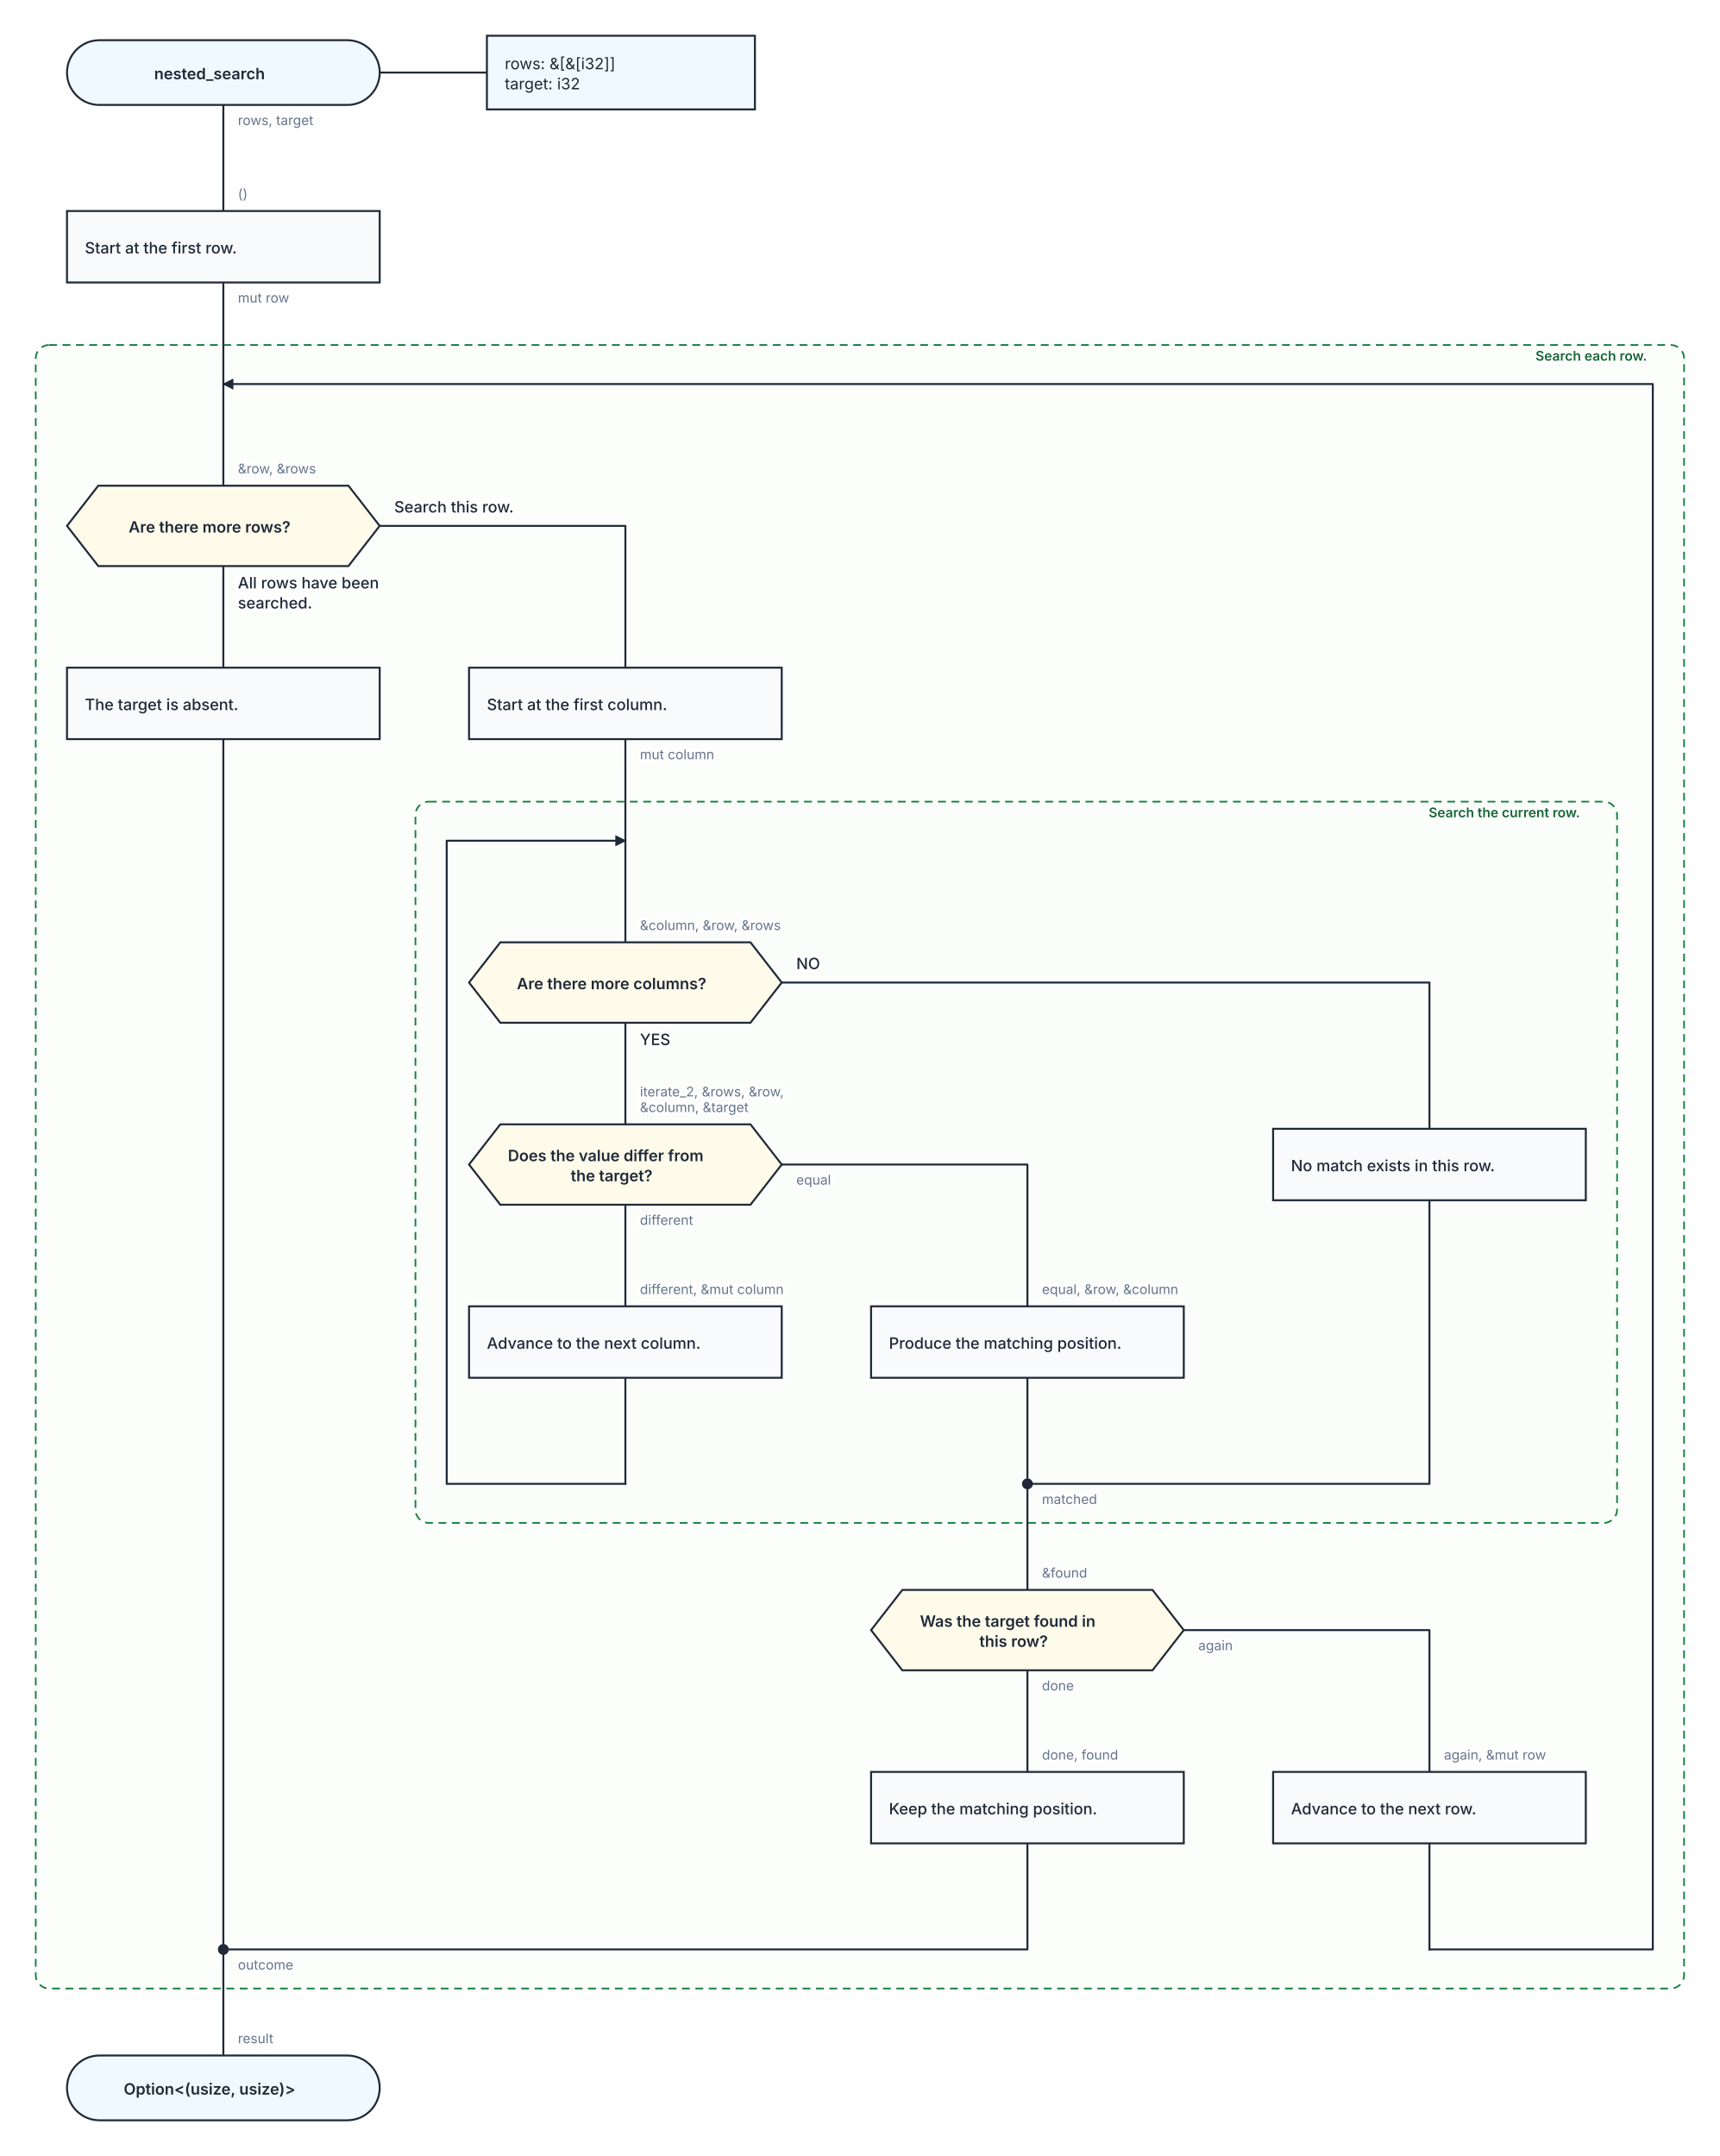
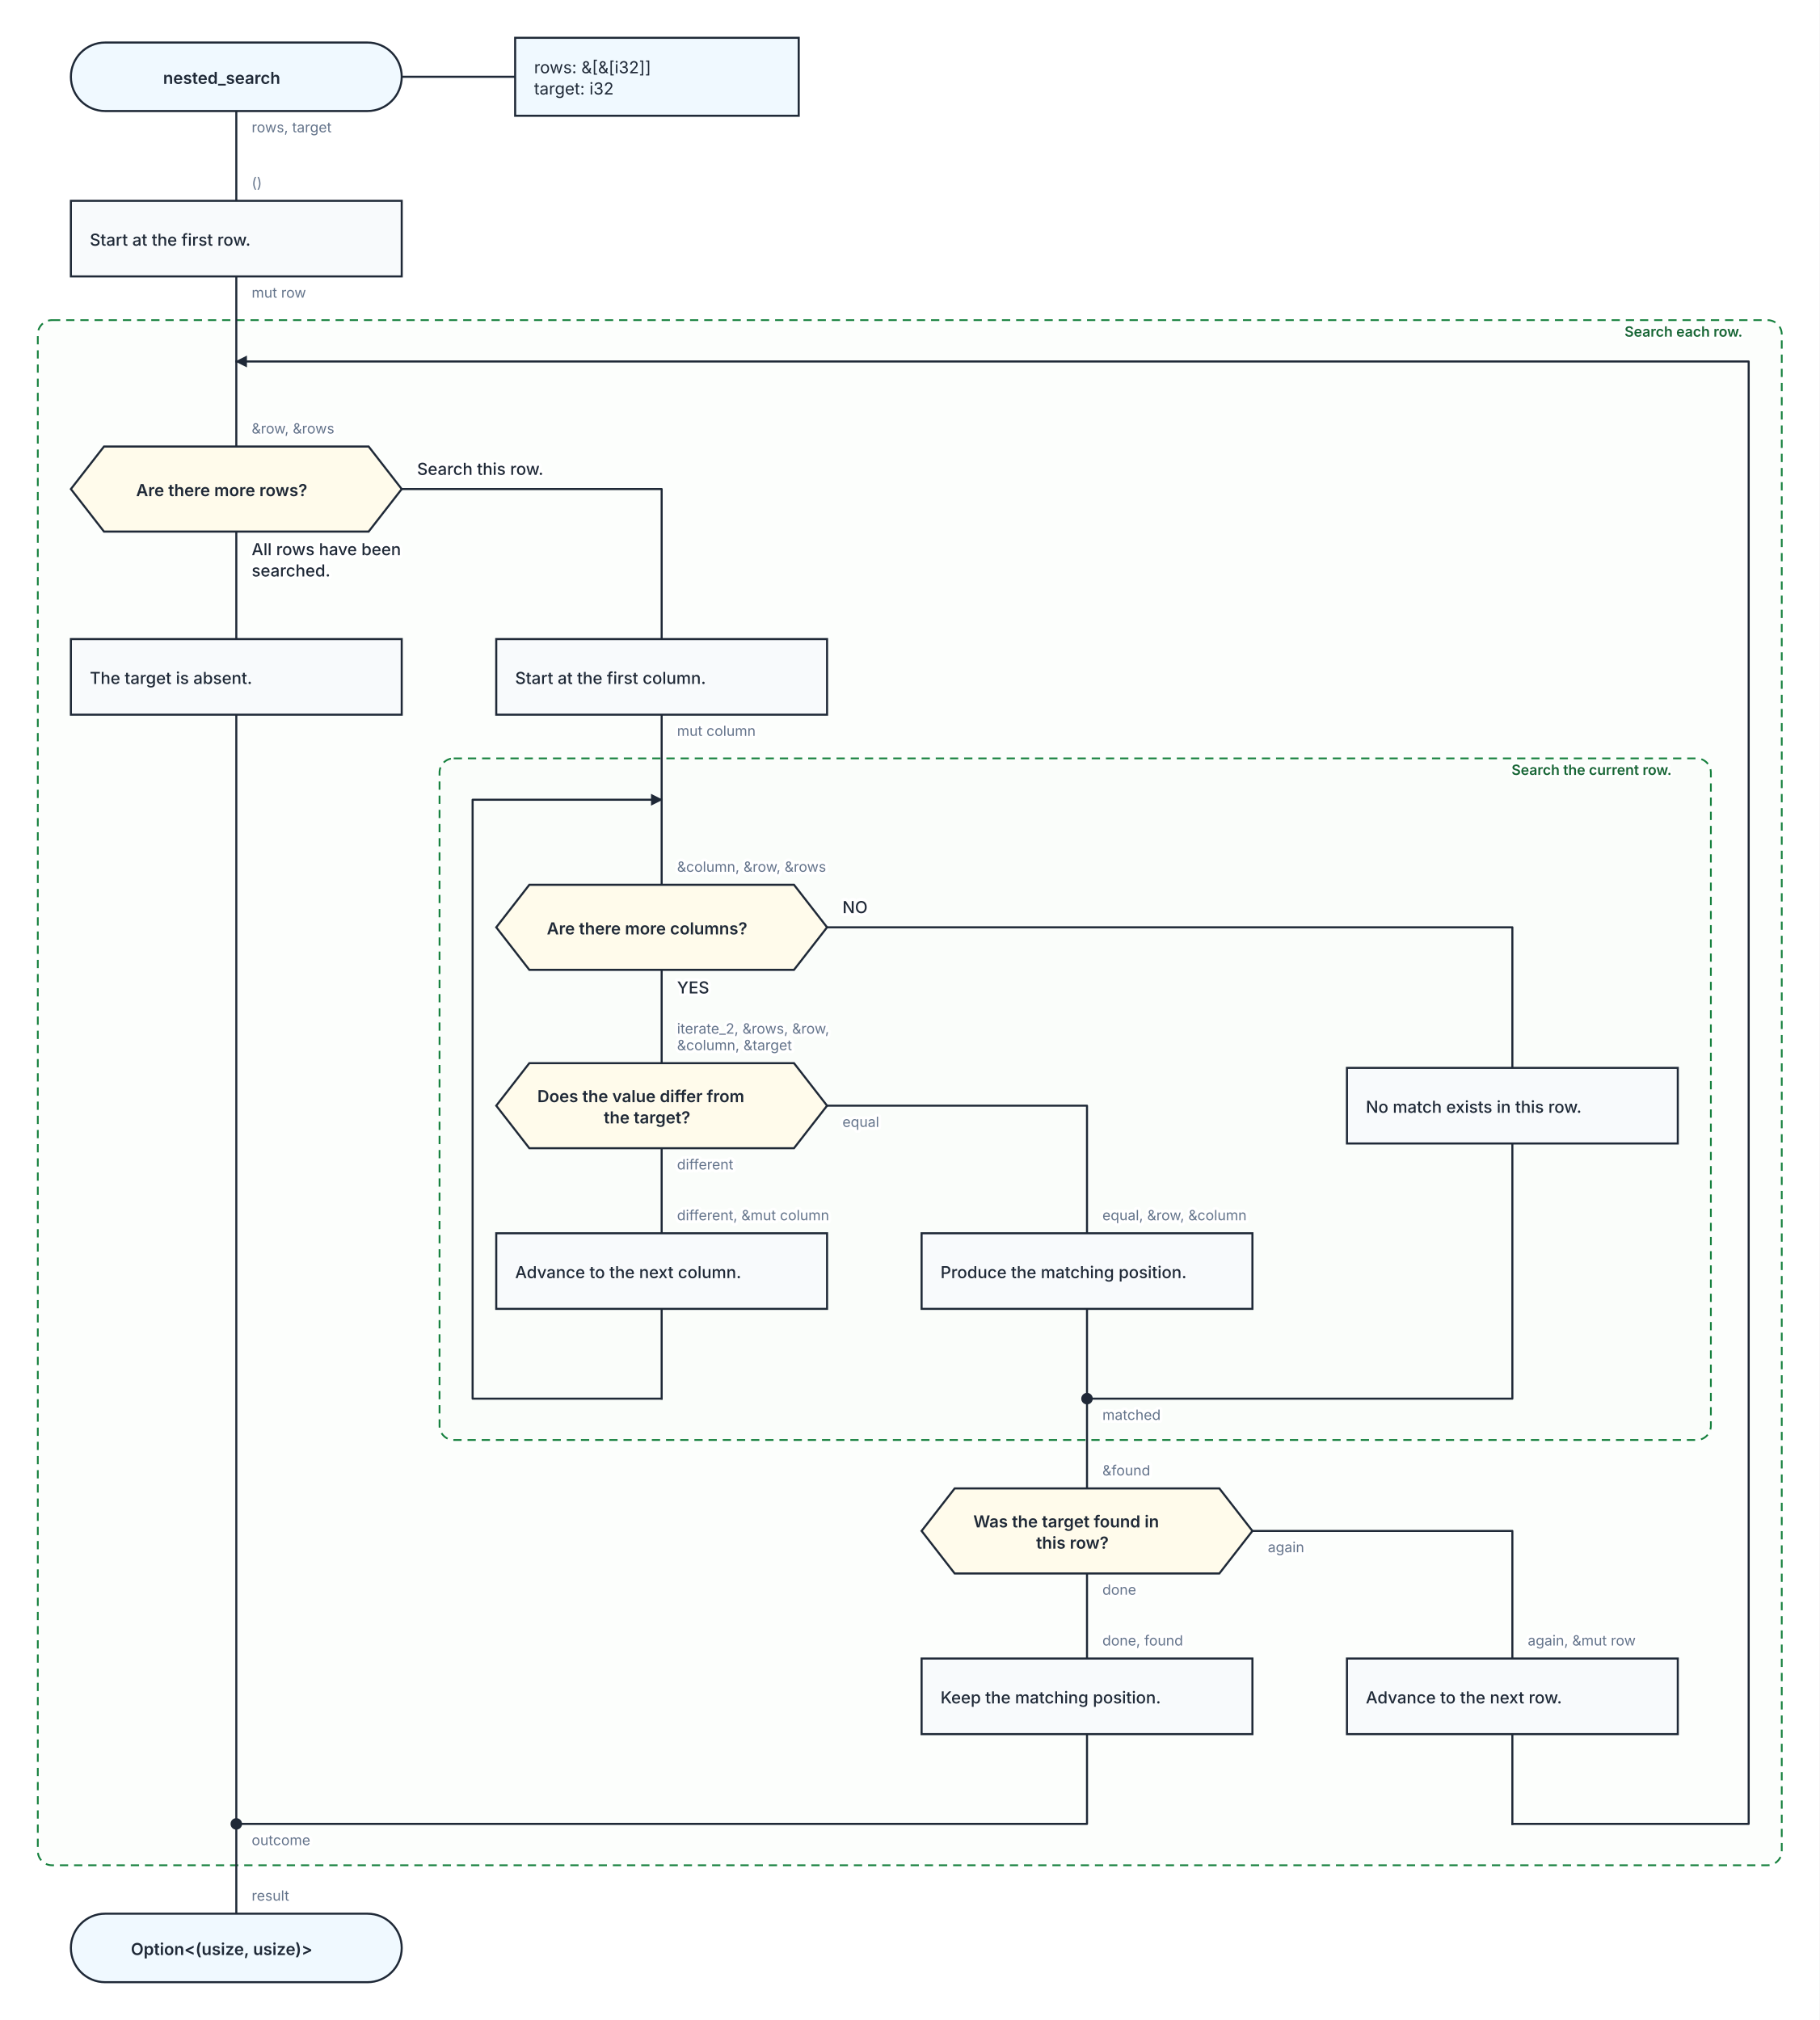
- <svg xmlns="http://www.w3.org/2000/svg" width="1540" height="1931" viewBox="0 0 1540 1931" role="img" aria-labelledby="kaalang-title" aria-describedby="kaalang-description">
+ <svg xmlns="http://www.w3.org/2000/svg" width="1540" height="1710" viewBox="0 0 1540 1710" role="img" aria-labelledby="kaalang-title" aria-describedby="kaalang-description">
  <defs>
    <style>
      svg { color: #1f2937; font-family: Inter, ui-sans-serif, system-ui, -apple-system, BlinkMacSystemFont, "Segoe UI", sans-serif; text-rendering: optimizeLegibility; }
      .connection { fill: none; stroke: currentColor; stroke-width: 1.75; stroke-linecap: square; stroke-linejoin: round; }
      .connection-label { fill: #64748b; font-size: 12px; font-weight: 400; paint-order: stroke; stroke: #ffffff; stroke-width: 5px; stroke-linejoin: round; text-anchor: start; }
      .branch-label { fill: currentColor; font-weight: 500; }
      .parameter-link { fill: none; stroke: currentColor; stroke-width: 1.75; }
      .node-shape { fill: #ffffff; stroke: currentColor; stroke-width: 1.75; }
      .start .node-shape, .end .node-shape, .parameter-panel .node-shape { fill: #f0f9ff; }
      .action .node-shape, .call .node-shape { fill: #f8fafc; }
      .call-bars { fill: none; stroke: currentColor; stroke-width: 1.75; }
      .loop .node-shape { fill: #f0fdf4; stroke-width: 2; }
      .loop-marker { fill: #15803d; font-size: 20px; font-weight: 700; text-anchor: middle; }
      .question .node-shape { fill: #fffbeb; }
      .select .node-shape, .case .node-shape { fill: #f5f3ff; }
      .label { fill: currentColor; font-size: 14px; text-anchor: middle; }
      .start .label, .question .label, .select .label, .case .label, .end .label { font-weight: 600; }
      .action .label, .call .label, .loop .label { font-weight: 500; text-anchor: start; }
      .parameter-panel .label { font-weight: 400; text-anchor: start; }
      .cycle-boundary { fill: #f0fdf433; stroke: #15803d; stroke-width: 1.5; stroke-dasharray: 7 5; }
      .cycle-caption { fill: #166534; font-size: 12px; font-weight: 600; paint-order: stroke; stroke: #ffffff; stroke-width: 4px; }
    </style>
  </defs>
  <rect width="100%" height="100%" fill="#ffffff" />
  <g class="cycle-regions">
    <g>
-       <rect class="cycle-boundary" x="32" y="309" width="1476" height="1472" rx="12" />
-       <text class="cycle-caption" x="1496" y="323" text-anchor="end" xml:space="preserve">
+       <rect class="cycle-boundary" x="32" y="271" width="1476" height="1308" rx="12" />
+       <text class="cycle-caption" x="1496" y="285" text-anchor="end" xml:space="preserve">
        <tspan x="1496" dy="0">Search each row.</tspan>
      </text>
    </g>
    <g>
-       <rect class="cycle-boundary" x="372" y="718" width="1076" height="646" rx="12" />
-       <text class="cycle-caption" x="1436" y="732" text-anchor="end" xml:space="preserve">
+       <rect class="cycle-boundary" x="372" y="642" width="1076" height="577" rx="12" />
+       <text class="cycle-caption" x="1436" y="656" text-anchor="end" xml:space="preserve">
        <tspan x="1436" dy="0">Search the current row.</tspan>
      </text>
    </g>
  </g>
  <g class="connections">
    <defs>
      <marker id="loop-arrow" markerWidth="10" markerHeight="10" refX="9" refY="5" orient="auto" markerUnits="userSpaceOnUse">
        <path d="M 0 0 L 10 5 L 0 10 Z" fill="currentColor" />
      </marker>
    </defs>
-     <path class="connection" d="       M 200 94 L 200 189       M 200 253 L 200 344       M 200 507 L 200 598       M 340 471 L 560 471 L 560 598       M 200 662 L 200 1746       M 560 662 L 560 753       M 560 916 L 560 1007       M 700 880 L 1280 880 L 1280 1011       M 1280 1075 L 1280 1329 L 920 1329       M 560 1079 L 560 1170       M 700 1043 L 920 1043 L 920 1170       M 560 1234 L 560 1329       M 920 1234 L 920 1329       M 920 1496 L 920 1587       M 1060 1460 L 1280 1460 L 1280 1587       M 920 1651 L 920 1746 L 200 1746       M 1280 1651 L 1280 1746       M 200 1746 L 200 1841       M 920 1329 L 920 1424       M 200 344 L 200 435       M 560 753 L 560 844     " />
-     <path class="connection" d="       M 560 1329 L 400 1329 L 400 753 L 560 753     " marker-end="url(#loop-arrow)" />
-     <path class="connection" d="       M 1280 1746 L 1480 1746 L 1480 344 L 200 344     " marker-end="url(#loop-arrow)" />
-     <text class="connection-label" x="213" y="1764" xml:space="preserve">
+     <path class="connection" d="       M 200 94 L 200 170       M 200 234 L 200 306       M 200 450 L 200 541       M 340 414 L 560 414 L 560 541       M 200 605 L 200 1544       M 560 605 L 560 677       M 560 821 L 560 900       M 700 785 L 1280 785 L 1280 904       M 1280 968 L 1280 1184 L 920 1184       M 560 972 L 560 1044       M 700 936 L 920 936 L 920 1044       M 560 1108 L 560 1184       M 920 1108 L 920 1184       M 920 1332 L 920 1404       M 1060 1296 L 1280 1296 L 1280 1404       M 920 1468 L 920 1544 L 200 1544       M 1280 1468 L 1280 1544       M 200 1544 L 200 1620       M 920 1184 L 920 1260       M 200 306 L 200 378       M 560 677 L 560 749     " />
+     <path class="connection" d="       M 560 1184 L 400 1184 L 400 677 L 560 677     " marker-end="url(#loop-arrow)" />
+     <path class="connection" d="       M 1280 1544 L 1480 1544 L 1480 306 L 200 306     " marker-end="url(#loop-arrow)" />
+     <text class="connection-label" x="213" y="1562" xml:space="preserve">
      <tspan x="213" dy="0">outcome</tspan>
    </text>
-     <text class="connection-label" x="933" y="1347" xml:space="preserve">
+     <text class="connection-label" x="933" y="1202" xml:space="preserve">
      <tspan x="933" dy="0">matched</tspan>
    </text>
    <text class="connection-label" x="213" y="112" xml:space="preserve">
      <tspan x="213" dy="0">rows, target</tspan>
    </text>
-     <text class="connection-label" x="213" y="271" xml:space="preserve">
+     <text class="connection-label" x="213" y="252" xml:space="preserve">
      <tspan x="213" dy="0">mut row</tspan>
    </text>
-     <text class="connection-label branch-label" style="font-size: 14px" x="213" y="527" xml:space="preserve">
+     <text class="connection-label branch-label" style="font-size: 14px" x="213" y="470" xml:space="preserve">
      <tspan x="213" dy="0">All rows have been </tspan>
      <tspan x="213" dy="18">searched.</tspan>
    </text>
-     <text class="connection-label branch-label" style="font-size: 14px" x="353" y="459" xml:space="preserve">
+     <text class="connection-label branch-label" style="font-size: 14px" x="353" y="402" xml:space="preserve">
      <tspan x="353" dy="0">Search this row.</tspan>
    </text>
-     <text class="connection-label" x="573" y="680" xml:space="preserve">
+     <text class="connection-label" x="573" y="623" xml:space="preserve">
      <tspan x="573" dy="0">mut column</tspan>
    </text>
-     <text class="connection-label branch-label" style="font-size: 14px" x="573" y="936" xml:space="preserve">
+     <text class="connection-label branch-label" style="font-size: 14px" x="573" y="841" xml:space="preserve">
      <tspan x="573" dy="0">YES</tspan>
    </text>
-     <text class="connection-label branch-label" style="font-size: 14px" x="713" y="868" xml:space="preserve">
+     <text class="connection-label branch-label" style="font-size: 14px" x="713" y="773" xml:space="preserve">
      <tspan x="713" dy="0">NO</tspan>
    </text>
-     <text class="connection-label" x="573" y="1097" xml:space="preserve">
+     <text class="connection-label" x="573" y="990" xml:space="preserve">
      <tspan x="573" dy="0">different</tspan>
    </text>
-     <text class="connection-label" x="713" y="1061" xml:space="preserve">
+     <text class="connection-label" x="713" y="954" xml:space="preserve">
      <tspan x="713" dy="0">equal</tspan>
    </text>
-     <text class="connection-label" x="933" y="1514" xml:space="preserve">
+     <text class="connection-label" x="933" y="1350" xml:space="preserve">
      <tspan x="933" dy="0">done</tspan>
    </text>
-     <text class="connection-label" x="1073" y="1478" xml:space="preserve">
+     <text class="connection-label" x="1073" y="1314" xml:space="preserve">
      <tspan x="1073" dy="0">again</tspan>
    </text>
-     <text class="connection-label" x="213" y="178" xml:space="preserve">
+     <text class="connection-label" x="213" y="159" xml:space="preserve">
      <tspan x="213" dy="0">()</tspan>
    </text>
-     <text class="connection-label" x="213" y="424" xml:space="preserve">
+     <text class="connection-label" x="213" y="367" xml:space="preserve">
      <tspan x="213" dy="0">&amp;row, &amp;rows</tspan>
    </text>
-     <text class="connection-label" x="573" y="833" xml:space="preserve">
+     <text class="connection-label" x="573" y="738" xml:space="preserve">
      <tspan x="573" dy="0">&amp;column, &amp;row, &amp;rows</tspan>
    </text>
-     <text class="connection-label" x="573" y="982" xml:space="preserve">
+     <text class="connection-label" x="573" y="875" xml:space="preserve">
      <tspan x="573" dy="0">iterate_2, &amp;rows, &amp;row, </tspan>
      <tspan x="573" dy="14">&amp;column, &amp;target</tspan>
    </text>
-     <text class="connection-label" x="573" y="1159" xml:space="preserve">
+     <text class="connection-label" x="573" y="1033" xml:space="preserve">
      <tspan x="573" dy="0">different, &amp;mut column</tspan>
    </text>
-     <text class="connection-label" x="933" y="1159" xml:space="preserve">
+     <text class="connection-label" x="933" y="1033" xml:space="preserve">
      <tspan x="933" dy="0">equal, &amp;row, &amp;column</tspan>
    </text>
-     <text class="connection-label" x="933" y="1413" xml:space="preserve">
+     <text class="connection-label" x="933" y="1249" xml:space="preserve">
      <tspan x="933" dy="0">&amp;found</tspan>
    </text>
-     <text class="connection-label" x="933" y="1576" xml:space="preserve">
+     <text class="connection-label" x="933" y="1393" xml:space="preserve">
      <tspan x="933" dy="0">done, found</tspan>
    </text>
-     <text class="connection-label" x="1293" y="1576" xml:space="preserve">
+     <text class="connection-label" x="1293" y="1393" xml:space="preserve">
      <tspan x="1293" dy="0">again, &amp;mut row</tspan>
    </text>
-     <text class="connection-label" x="213" y="1830" xml:space="preserve">
+     <text class="connection-label" x="213" y="1609" xml:space="preserve">
      <tspan x="213" dy="0">result</tspan>
    </text>
  </g>
  <g class="nodes">
    <path class="parameter-link" d="M 340 65 L 436 65" />
    <g class="parameter-panel" transform="translate(556 65)">
      <rect class="node-shape" x="-120" y="-33" width="240" height="66" />
      <text class="label" x="-104" y="-3" xml:space="preserve">
        <tspan x="-104" dy="0">rows: &amp;[&amp;[i32]]</tspan>
        <tspan x="-104" dy="18">target: i32</tspan>
      </text>
    </g>
-     <g class="node merge" transform="translate(200 1746)">
+     <g class="node merge" transform="translate(200 1544)">
      <circle class="node-shape" r="4" style="fill: currentColor" />
    </g>
-     <g class="node merge" transform="translate(920 1329)">
+     <g class="node merge" transform="translate(920 1184)">
      <circle class="node-shape" r="4" style="fill: currentColor" />
    </g>
    <g class="node start" transform="translate(200 65)">
      <rect class="node-shape" x="-140" y="-29" width="280" height="58" rx="29" />
      <text class="label" y="6" xml:space="preserve">
        <tspan x="0" dy="0">nested_search</tspan>
      </text>
    </g>
-     <g class="node action" transform="translate(200 221)">
+     <g class="node action" transform="translate(200 202)">
      <rect class="node-shape" x="-140" y="-32" width="280" height="64" />
      <text class="label" y="6" xml:space="preserve">
        <tspan x="-124" dy="0">Start at the first row.</tspan>
      </text>
    </g>
-     <g class="node question" transform="translate(200 471)">
+     <g class="node question" transform="translate(200 414)">
      <polygon class="node-shape" points="-112,-36 112,-36 140,0 112,36 -112,36 -140,0" />
      <text class="label" y="6" xml:space="preserve">
        <tspan x="0" dy="0">Are there more rows?</tspan>
      </text>
    </g>
-     <g class="node action" transform="translate(200 630)">
+     <g class="node action" transform="translate(200 573)">
      <rect class="node-shape" x="-140" y="-32" width="280" height="64" />
      <text class="label" y="6" xml:space="preserve">
        <tspan x="-124" dy="0">The target is absent.</tspan>
      </text>
    </g>
-     <g class="node action" transform="translate(560 630)">
+     <g class="node action" transform="translate(560 573)">
      <rect class="node-shape" x="-140" y="-32" width="280" height="64" />
      <text class="label" y="6" xml:space="preserve">
        <tspan x="-124" dy="0">Start at the first column.</tspan>
      </text>
    </g>
-     <g class="node question" transform="translate(560 880)">
+     <g class="node question" transform="translate(560 785)">
      <polygon class="node-shape" points="-112,-36 112,-36 140,0 112,36 -112,36 -140,0" />
      <text class="label" y="6" xml:space="preserve">
        <tspan x="0" dy="0">Are there more columns?</tspan>
      </text>
    </g>
-     <g class="node action" transform="translate(1280 1043)">
+     <g class="node action" transform="translate(1280 936)">
      <rect class="node-shape" x="-140" y="-32" width="280" height="64" />
      <text class="label" y="6" xml:space="preserve">
        <tspan x="-124" dy="0">No match exists in this row.</tspan>
      </text>
    </g>
-     <g class="node question" transform="translate(560 1043)">
+     <g class="node question" transform="translate(560 936)">
      <polygon class="node-shape" points="-112,-36 112,-36 140,0 112,36 -112,36 -140,0" />
      <text class="label" y="-3" xml:space="preserve">
        <tspan x="0" dy="0">Does the value differ from </tspan>
        <tspan x="0" dy="18">the target?</tspan>
      </text>
    </g>
-     <g class="node action" transform="translate(560 1202)">
+     <g class="node action" transform="translate(560 1076)">
      <rect class="node-shape" x="-140" y="-32" width="280" height="64" />
      <text class="label" y="6" xml:space="preserve">
        <tspan x="-124" dy="0">Advance to the next column.</tspan>
      </text>
    </g>
-     <g class="node action" transform="translate(920 1202)">
+     <g class="node action" transform="translate(920 1076)">
      <rect class="node-shape" x="-140" y="-32" width="280" height="64" />
      <text class="label" y="6" xml:space="preserve">
        <tspan x="-124" dy="0">Produce the matching position.</tspan>
      </text>
    </g>
-     <g class="node question" transform="translate(920 1460)">
+     <g class="node question" transform="translate(920 1296)">
      <polygon class="node-shape" points="-112,-36 112,-36 140,0 112,36 -112,36 -140,0" />
      <text class="label" y="-3" xml:space="preserve">
        <tspan x="0" dy="0">Was the target found in </tspan>
        <tspan x="0" dy="18">this row?</tspan>
      </text>
    </g>
-     <g class="node action" transform="translate(920 1619)">
+     <g class="node action" transform="translate(920 1436)">
      <rect class="node-shape" x="-140" y="-32" width="280" height="64" />
      <text class="label" y="6" xml:space="preserve">
        <tspan x="-124" dy="0">Keep the matching position.</tspan>
      </text>
    </g>
-     <g class="node action" transform="translate(1280 1619)">
+     <g class="node action" transform="translate(1280 1436)">
      <rect class="node-shape" x="-140" y="-32" width="280" height="64" />
      <text class="label" y="6" xml:space="preserve">
        <tspan x="-124" dy="0">Advance to the next row.</tspan>
      </text>
    </g>
-     <g class="node end" transform="translate(200 1870)">
+     <g class="node end" transform="translate(200 1649)">
      <rect class="node-shape" x="-140" y="-29" width="280" height="58" rx="29" />
      <text class="label" y="6" xml:space="preserve">
        <tspan x="0" dy="0">Option&lt;(usize, usize)&gt;</tspan>
      </text>
    </g>
  </g>
</svg>
